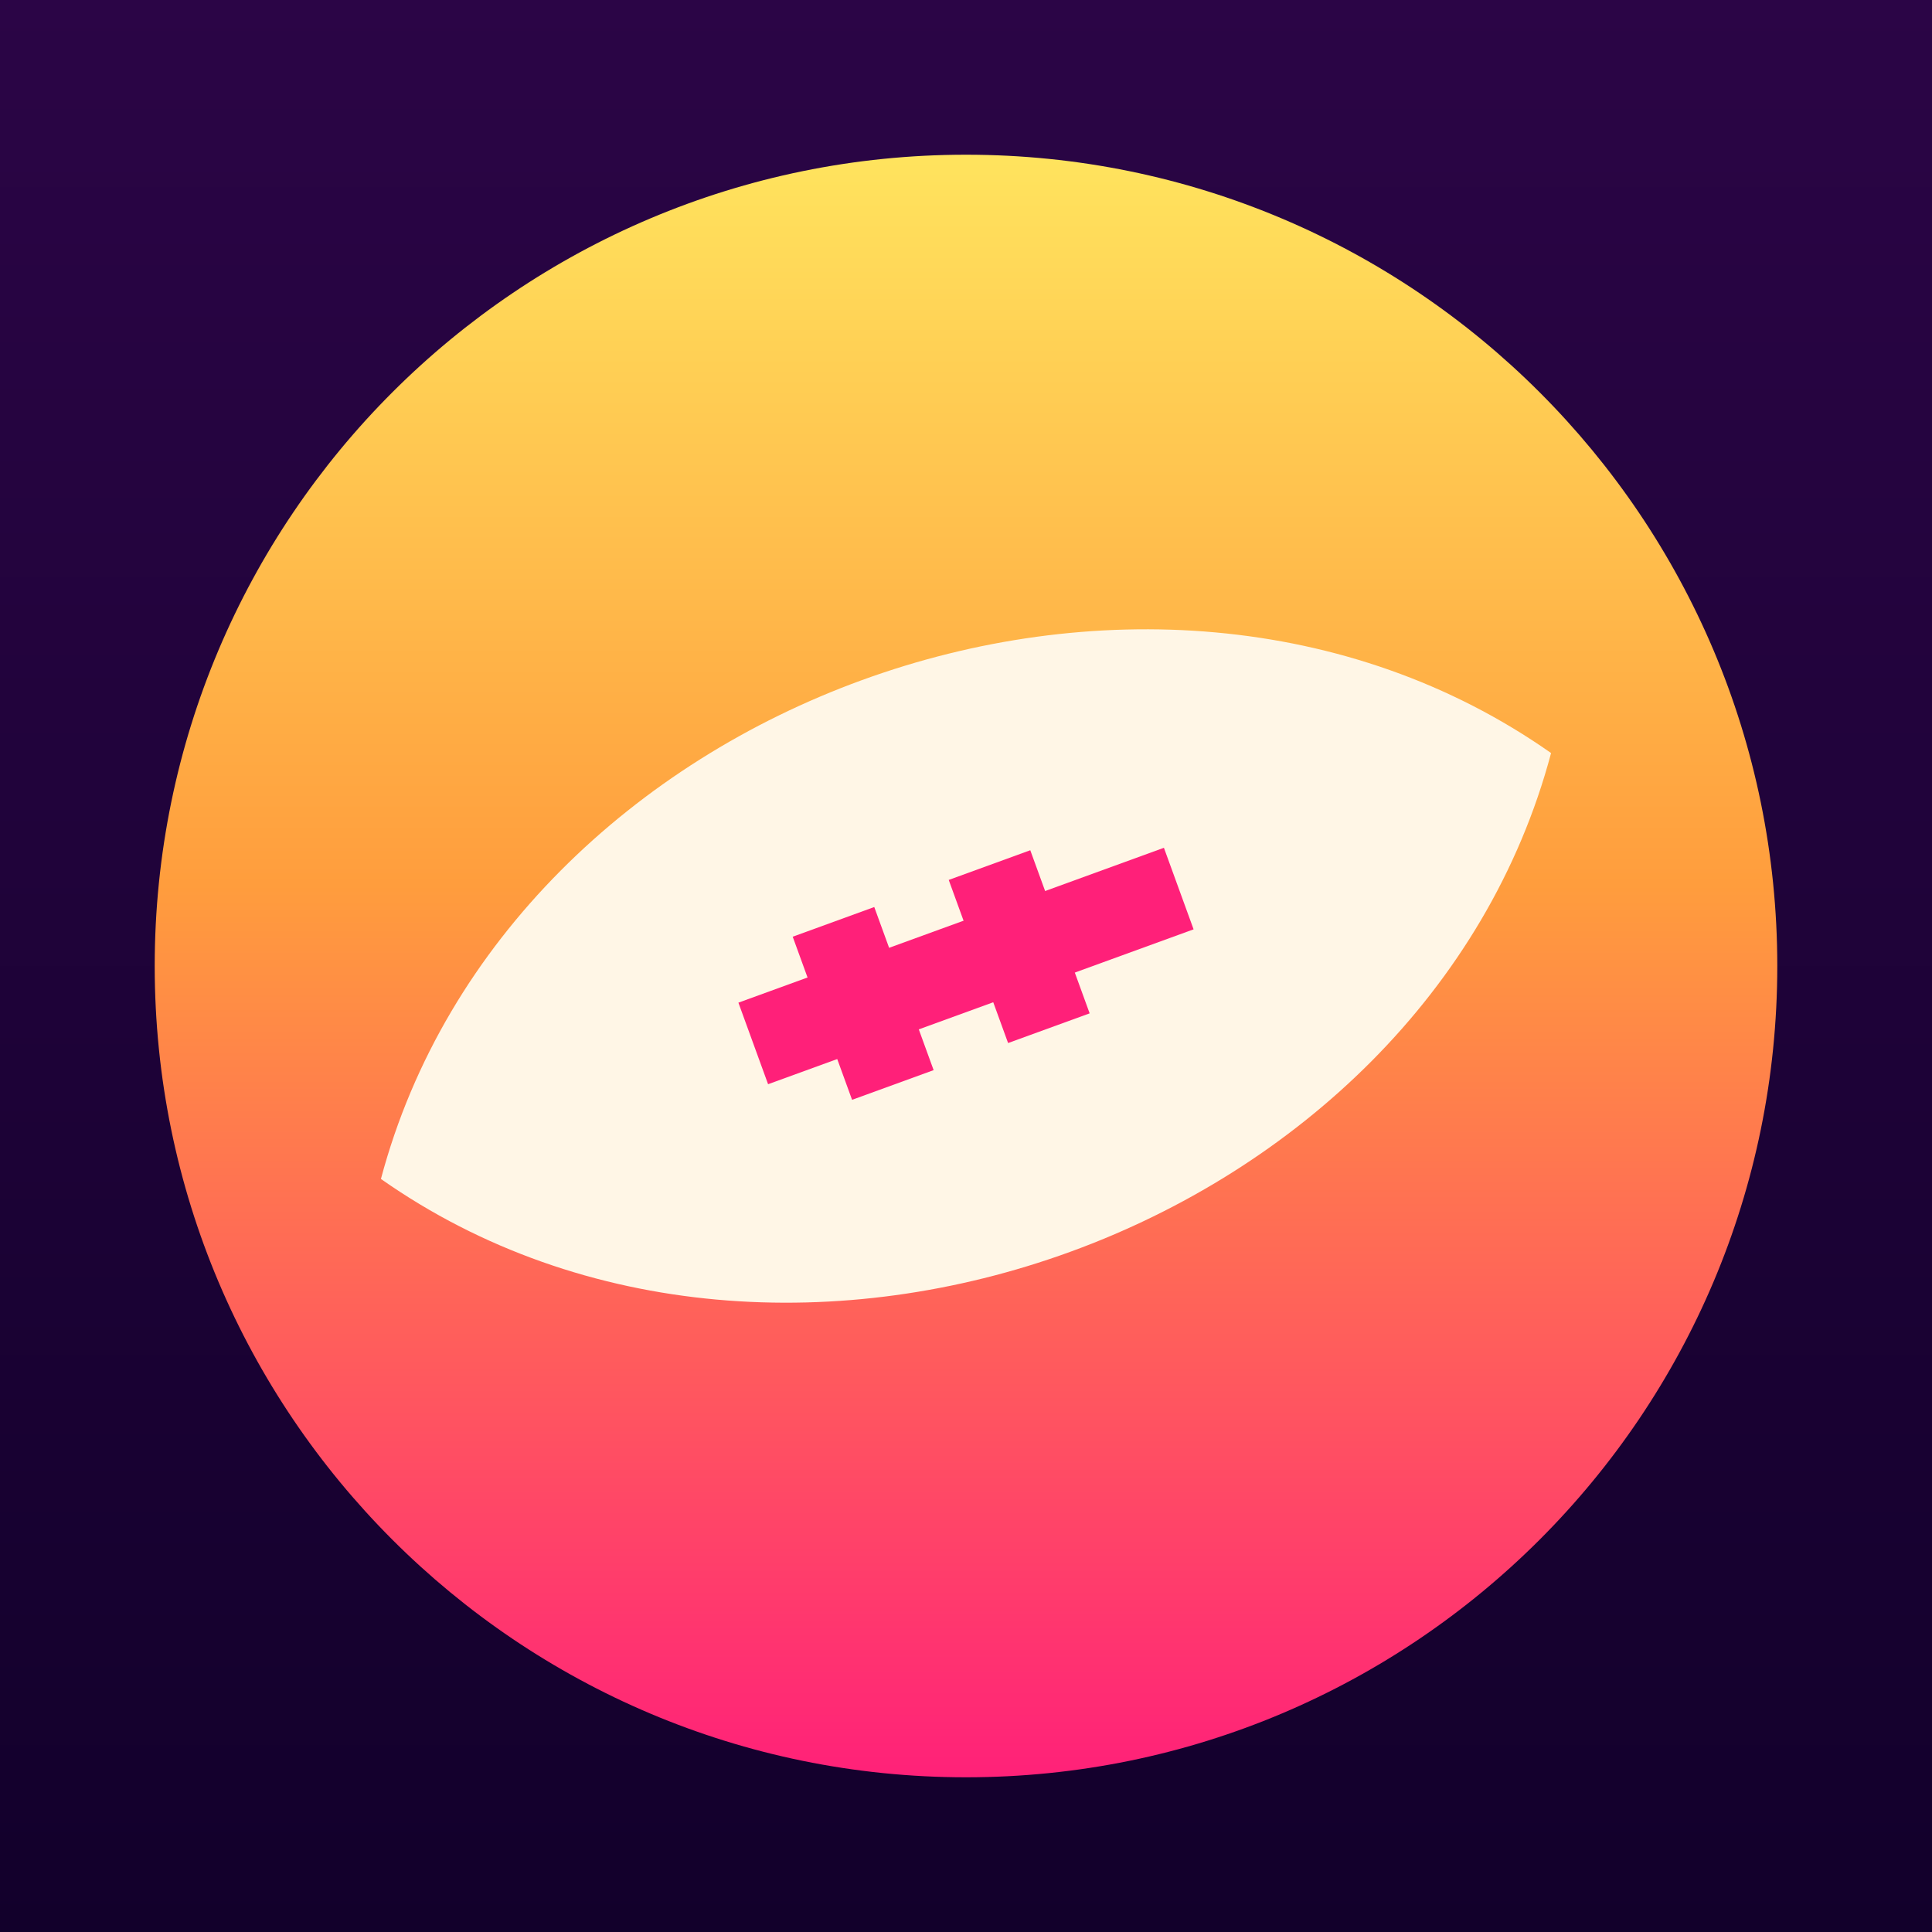
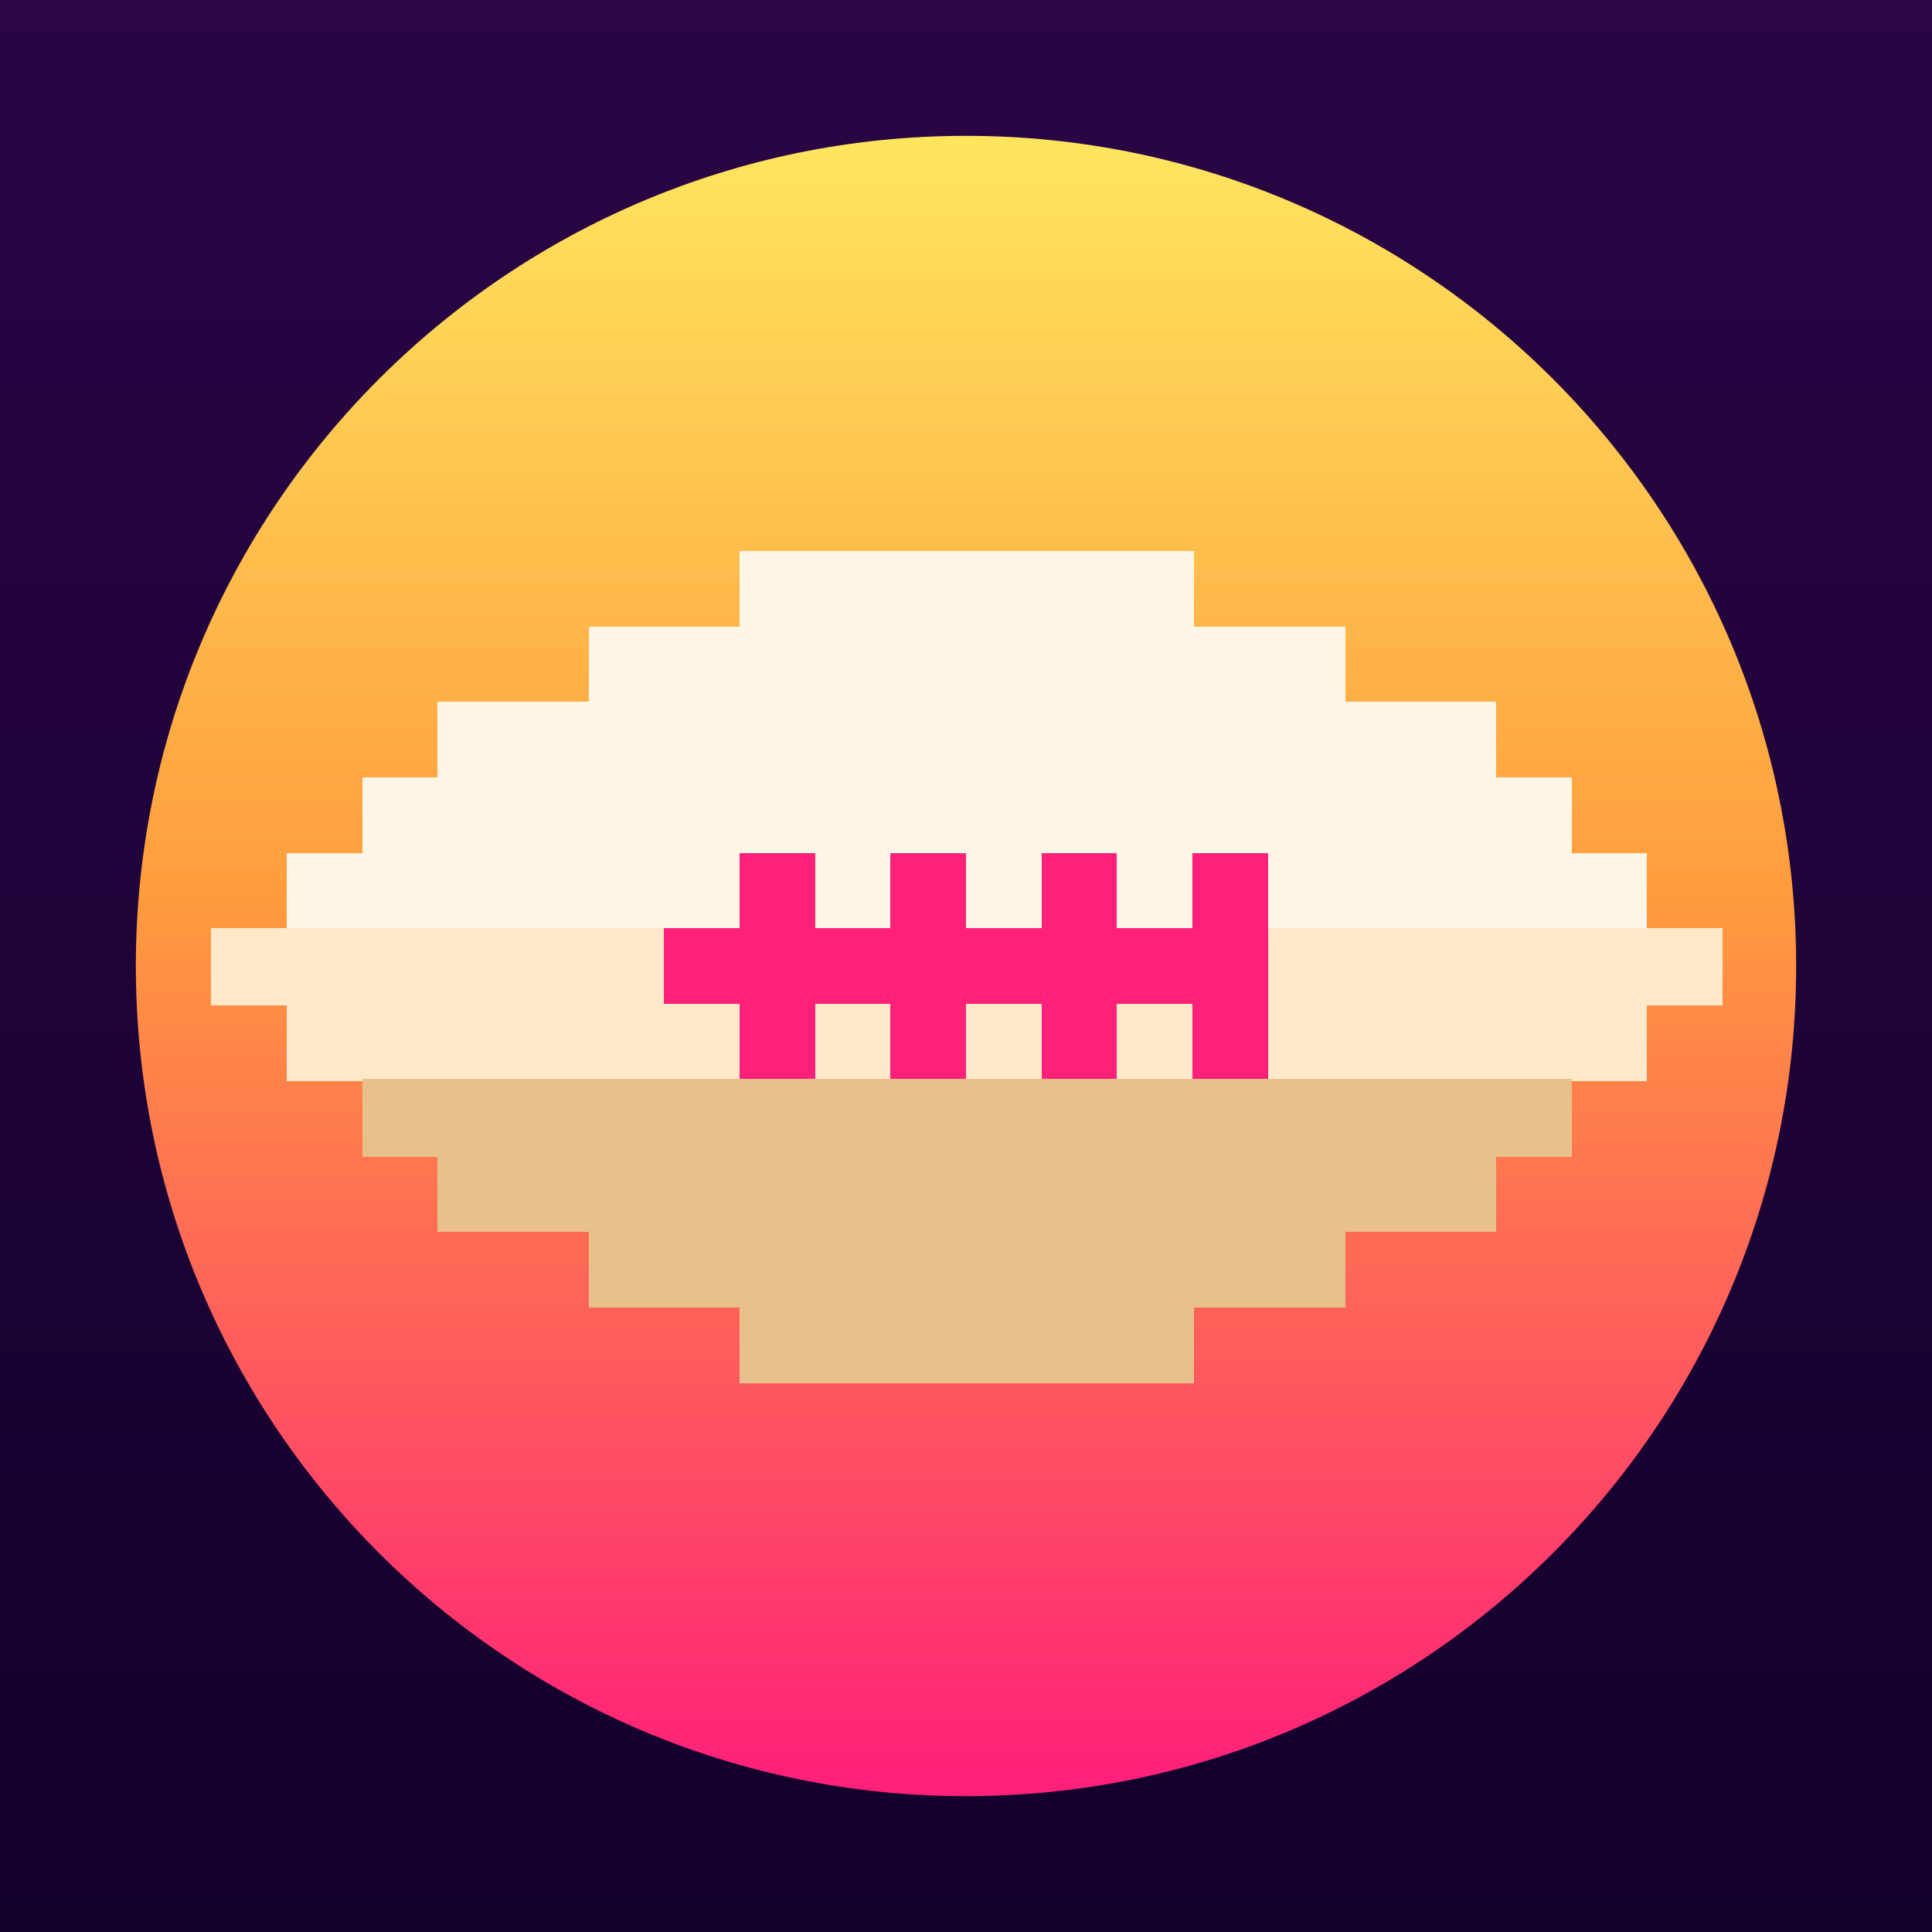
<svg xmlns="http://www.w3.org/2000/svg" viewBox="0 0 1024 1024" width="1024" height="1024">
  <defs>
    <linearGradient id="sky2" x1="0" y1="0" x2="0" y2="1">
      <stop offset="0%" stop-color="#2b0546" />
      <stop offset="100%" stop-color="#12002b" />
    </linearGradient>
    <linearGradient id="sun2" x1="0" y1="0" x2="0" y2="1">
      <stop offset="0%" stop-color="#ffe45e" />
      <stop offset="45%" stop-color="#ff9d3d" />
      <stop offset="100%" stop-color="#ff2079" />
    </linearGradient>
  </defs>
  <rect width="1024" height="1024" fill="url(#sky2)" />
-   <circle cx="512" cy="512" r="430" fill="url(#sun2)" />
-   <g transform="translate(512 512) rotate(-20)">
-     <path d="M -330 0 C -180 -215 180 -215 330 0 C 180 215 -180 215 -330 0 Z" fill="#fff6e6" />
-     <g stroke="#ff2079" stroke-width="46" stroke-linecap="butt">
-       <line x1="-120" y1="0" x2="120" y2="0" />
-       <line x1="-58" y1="-46" x2="-58" y2="46" />
-       <line x1="30" y1="-46" x2="30" y2="46" />
-     </g>
+   <circle cx="512" cy="512" r="440" fill="url(#sun2)" />
+   <g transform="translate(512 512)" shape-rendering="crispEdges">
+     <rect x="-120" y="-220" width="241" height="41" fill="#fff6e6" />
+     <rect x="-200" y="-180" width="401" height="41" fill="#fff6e6" />
+     <rect x="-280" y="-140" width="561" height="41" fill="#fff6e6" />
+     <rect x="-320" y="-100" width="641" height="41" fill="#fff6e6" />
+     <rect x="-360" y="-60" width="241" height="41" fill="#fff6e6" />
+     <rect x="-120" y="-60" width="41" height="41" fill="#ff2079" />
+     <rect x="-80" y="-60" width="41" height="41" fill="#fff6e6" />
+     <rect x="-40" y="-60" width="41" height="41" fill="#ff2079" />
+     <rect x="0" y="-60" width="41" height="41" fill="#fff6e6" />
+     <rect x="40" y="-60" width="41" height="41" fill="#ff2079" />
+     <rect x="80" y="-60" width="41" height="41" fill="#fff6e6" />
+     <rect x="120" y="-60" width="41" height="41" fill="#ff2079" />
+     <rect x="160" y="-60" width="201" height="41" fill="#fff6e6" />
+     <rect x="-400" y="-20" width="241" height="41" fill="#ffe9c9" />
+     <rect x="-160" y="-20" width="321" height="41" fill="#ff2079" />
+     <rect x="160" y="-20" width="241" height="41" fill="#ffe9c9" />
+     <rect x="-360" y="20" width="241" height="41" fill="#ffe9c9" />
+     <rect x="-120" y="20" width="41" height="41" fill="#ff2079" />
+     <rect x="-80" y="20" width="41" height="41" fill="#ffe9c9" />
+     <rect x="-40" y="20" width="41" height="41" fill="#ff2079" />
+     <rect x="0" y="20" width="41" height="41" fill="#ffe9c9" />
+     <rect x="40" y="20" width="41" height="41" fill="#ff2079" />
+     <rect x="80" y="20" width="41" height="41" fill="#ffe9c9" />
+     <rect x="120" y="20" width="41" height="41" fill="#ff2079" />
+     <rect x="160" y="20" width="201" height="41" fill="#ffe9c9" />
+     <rect x="-320" y="60" width="641" height="41" fill="#e7c08a" />
+     <rect x="-280" y="100" width="561" height="41" fill="#e7c08a" />
+     <rect x="-200" y="140" width="401" height="41" fill="#e7c08a" />
+     <rect x="-120" y="180" width="241" height="41" fill="#e7c08a" />
  </g>
</svg>
